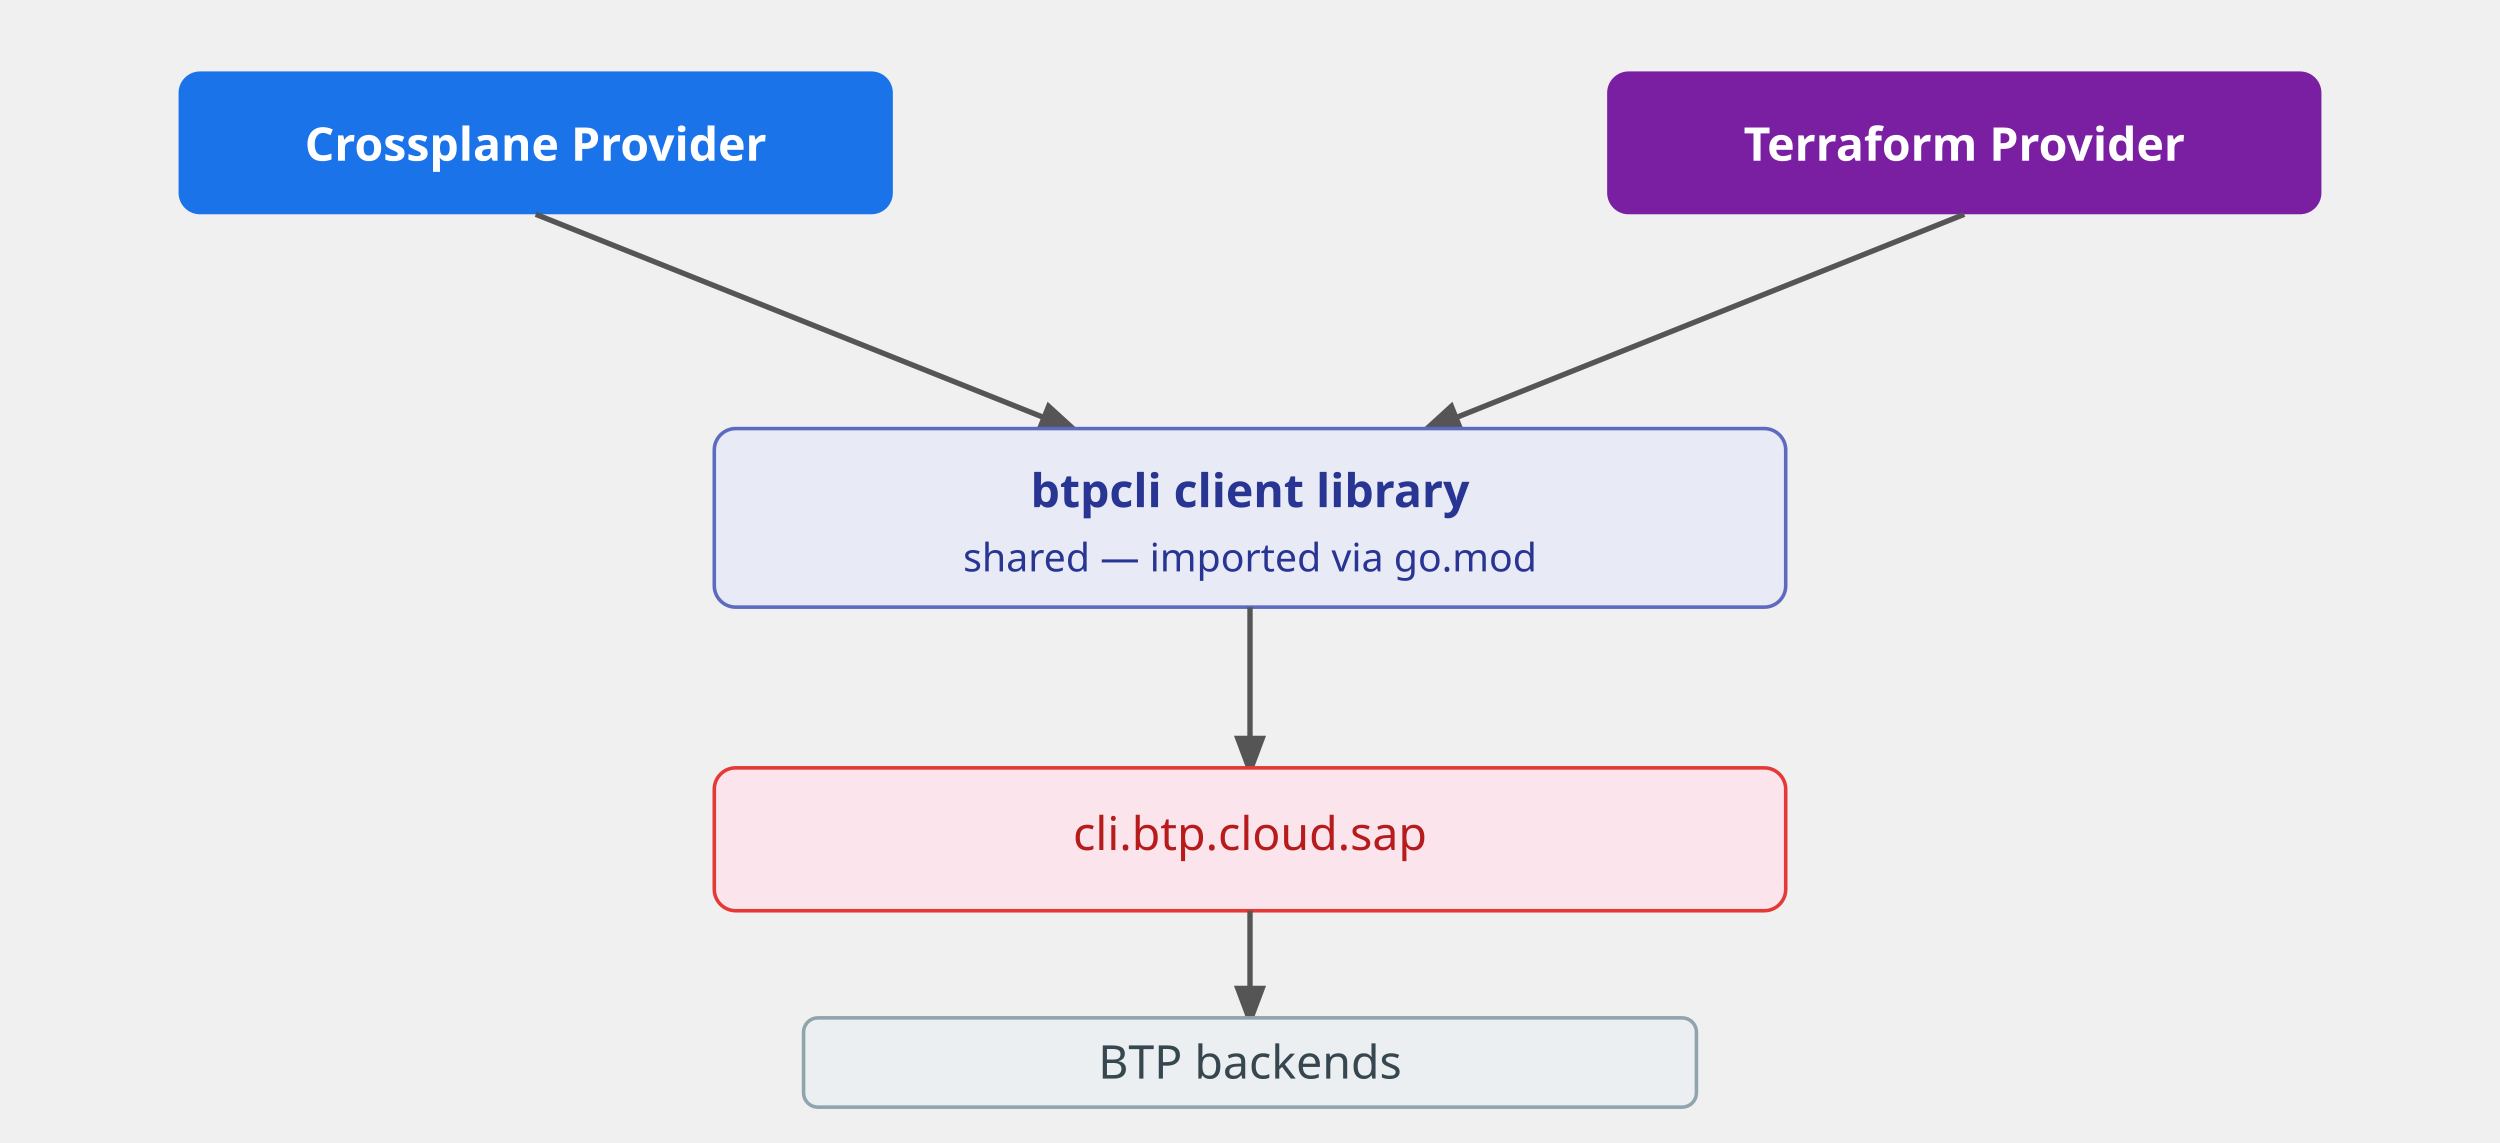
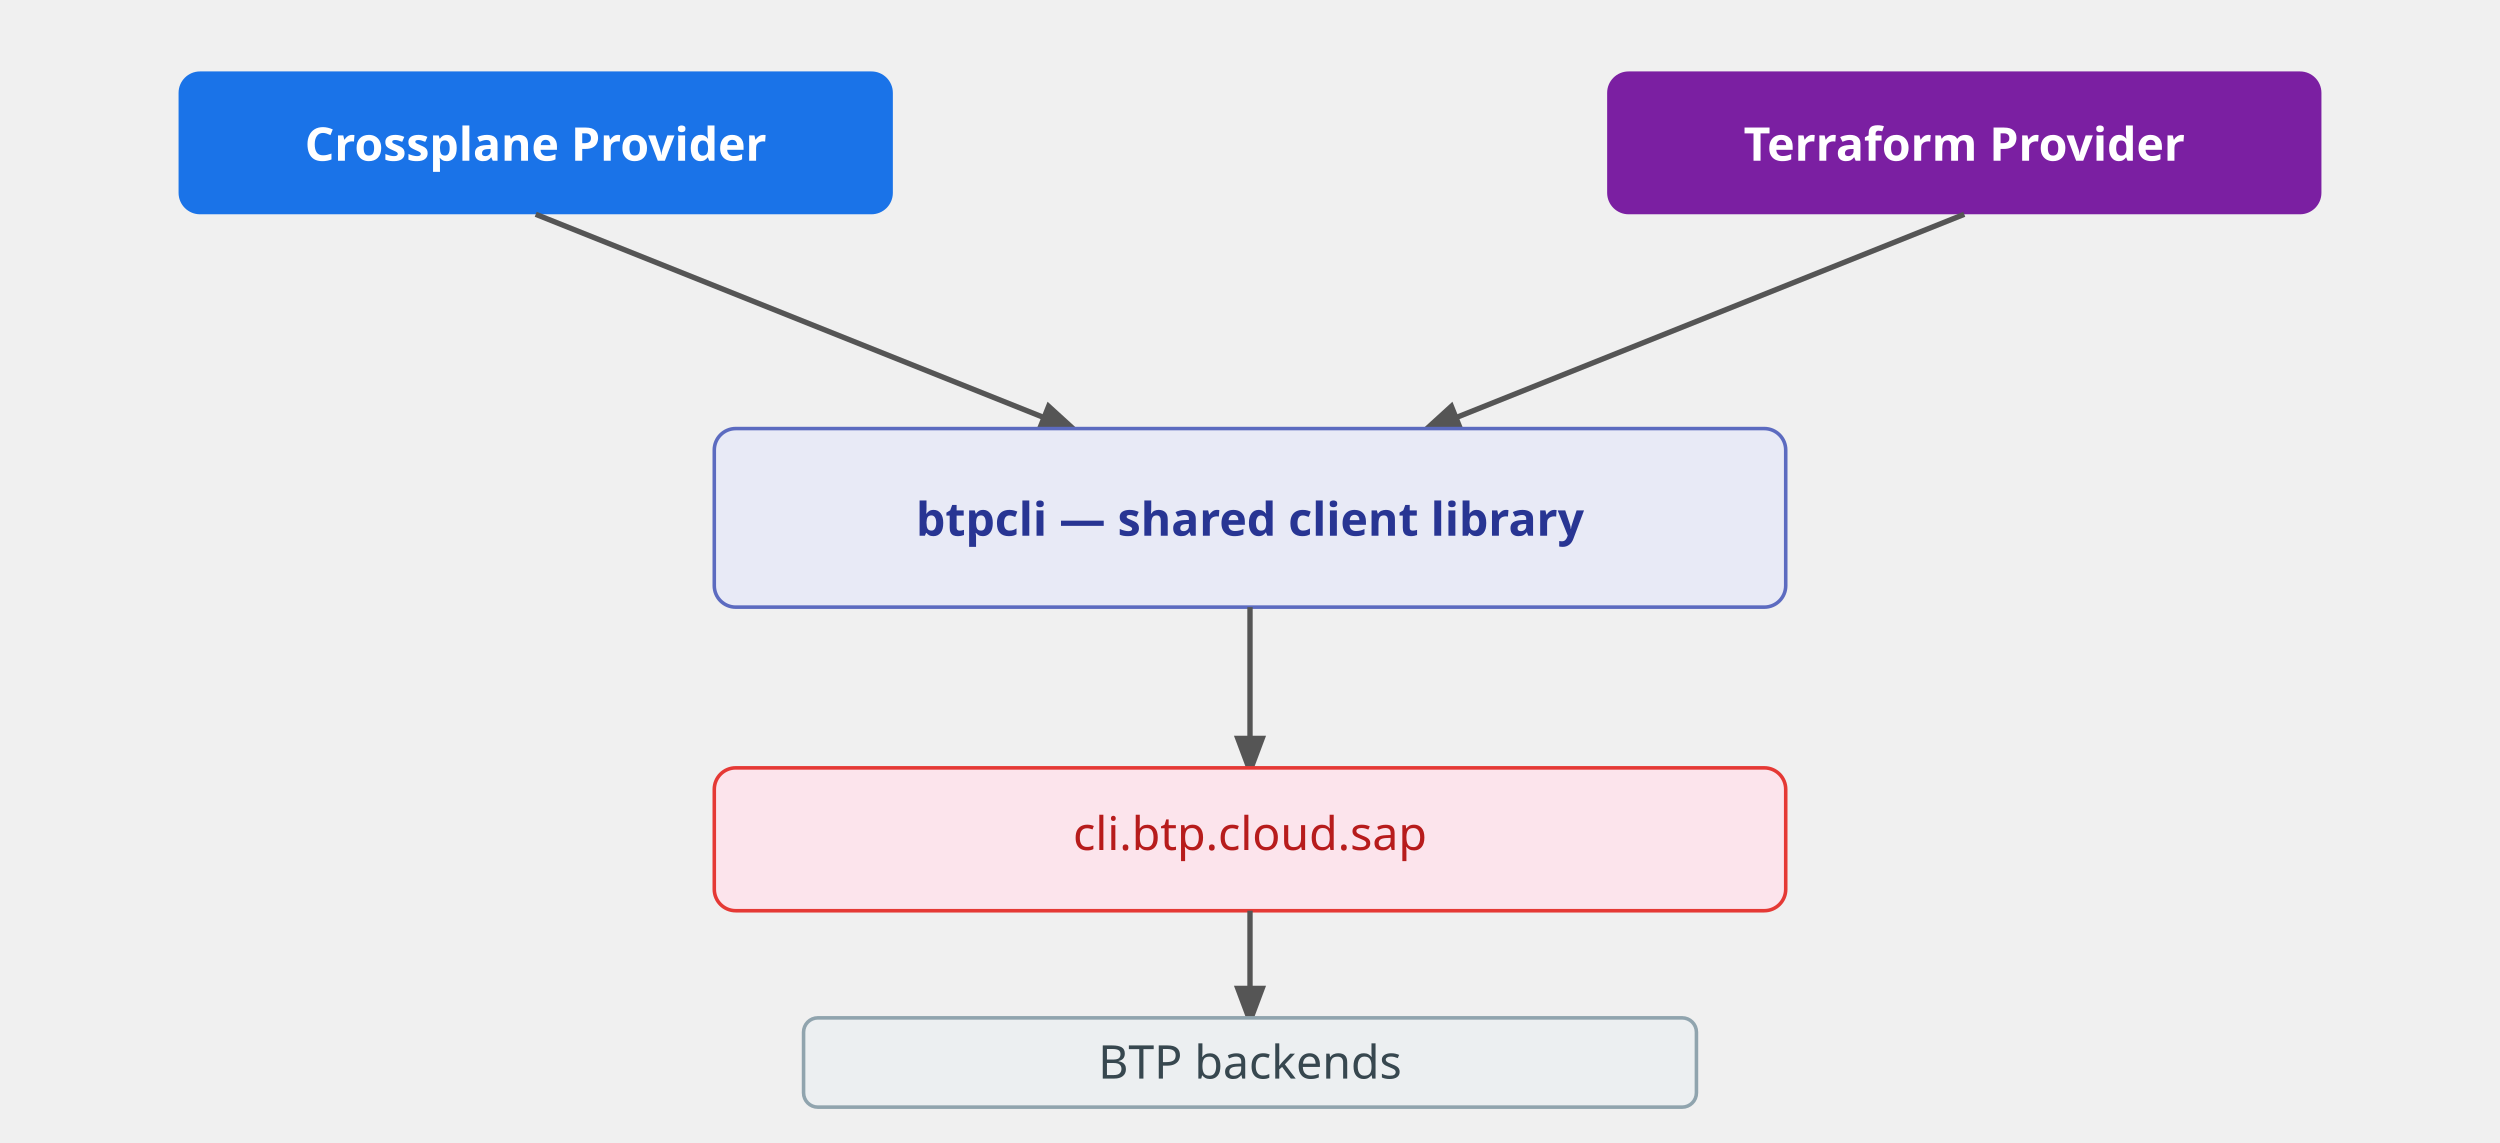
<svg xmlns="http://www.w3.org/2000/svg" viewBox="0 0 700 320" font-family="sans-serif" font-size="13">
  <defs>
    <marker id="arrow" markerWidth="8" markerHeight="8" refX="6" refY="3" orient="auto">
      <path d="M0,0 L0,6 L8,3 z" fill="#555" />
    </marker>
  </defs>
  <rect x="50" y="20" width="200" height="40" rx="6" fill="#1a73e8" />
  <text x="150" y="45" text-anchor="middle" fill="white" font-weight="bold">Crossplane Provider</text>
  <rect x="450" y="20" width="200" height="40" rx="6" fill="#7b1fa2" />
  <text x="550" y="45" text-anchor="middle" fill="white" font-weight="bold">Terraform Provider</text>
  <line x1="150" y1="60" x2="300" y2="120" stroke="#555" stroke-width="1.5" marker-end="url(#arrow)" />
  <line x1="550" y1="60" x2="400" y2="120" stroke="#555" stroke-width="1.5" marker-end="url(#arrow)" />
  <rect x="200" y="120" width="300" height="50" rx="6" fill="#e8eaf6" stroke="#5c6bc0" />
-   <text x="350" y="142" text-anchor="middle" fill="#283593" font-weight="bold">btpcli client library</text>
-   <text x="350" y="160" text-anchor="middle" fill="#283593" font-size="11">shared — imported via go.mod</text>
+   <text x="350" y="150" text-anchor="middle" fill="#283593" font-weight="bold">btpcli — shared client library</text>
  <line x1="350" y1="170" x2="350" y2="215" stroke="#555" stroke-width="1.5" marker-end="url(#arrow)" />
  <rect x="200" y="215" width="300" height="40" rx="6" fill="#fce4ec" stroke="#e53935" />
  <text x="350" y="238" text-anchor="middle" fill="#b71c1c">cli.btp.cloud.sap</text>
  <line x1="350" y1="255" x2="350" y2="285" stroke="#555" stroke-width="1.5" marker-end="url(#arrow)" />
  <rect x="225" y="285" width="250" height="25" rx="4" fill="#eceff1" stroke="#90a4ae" />
  <text x="350" y="302" text-anchor="middle" fill="#37474f">BTP backends</text>
</svg>
